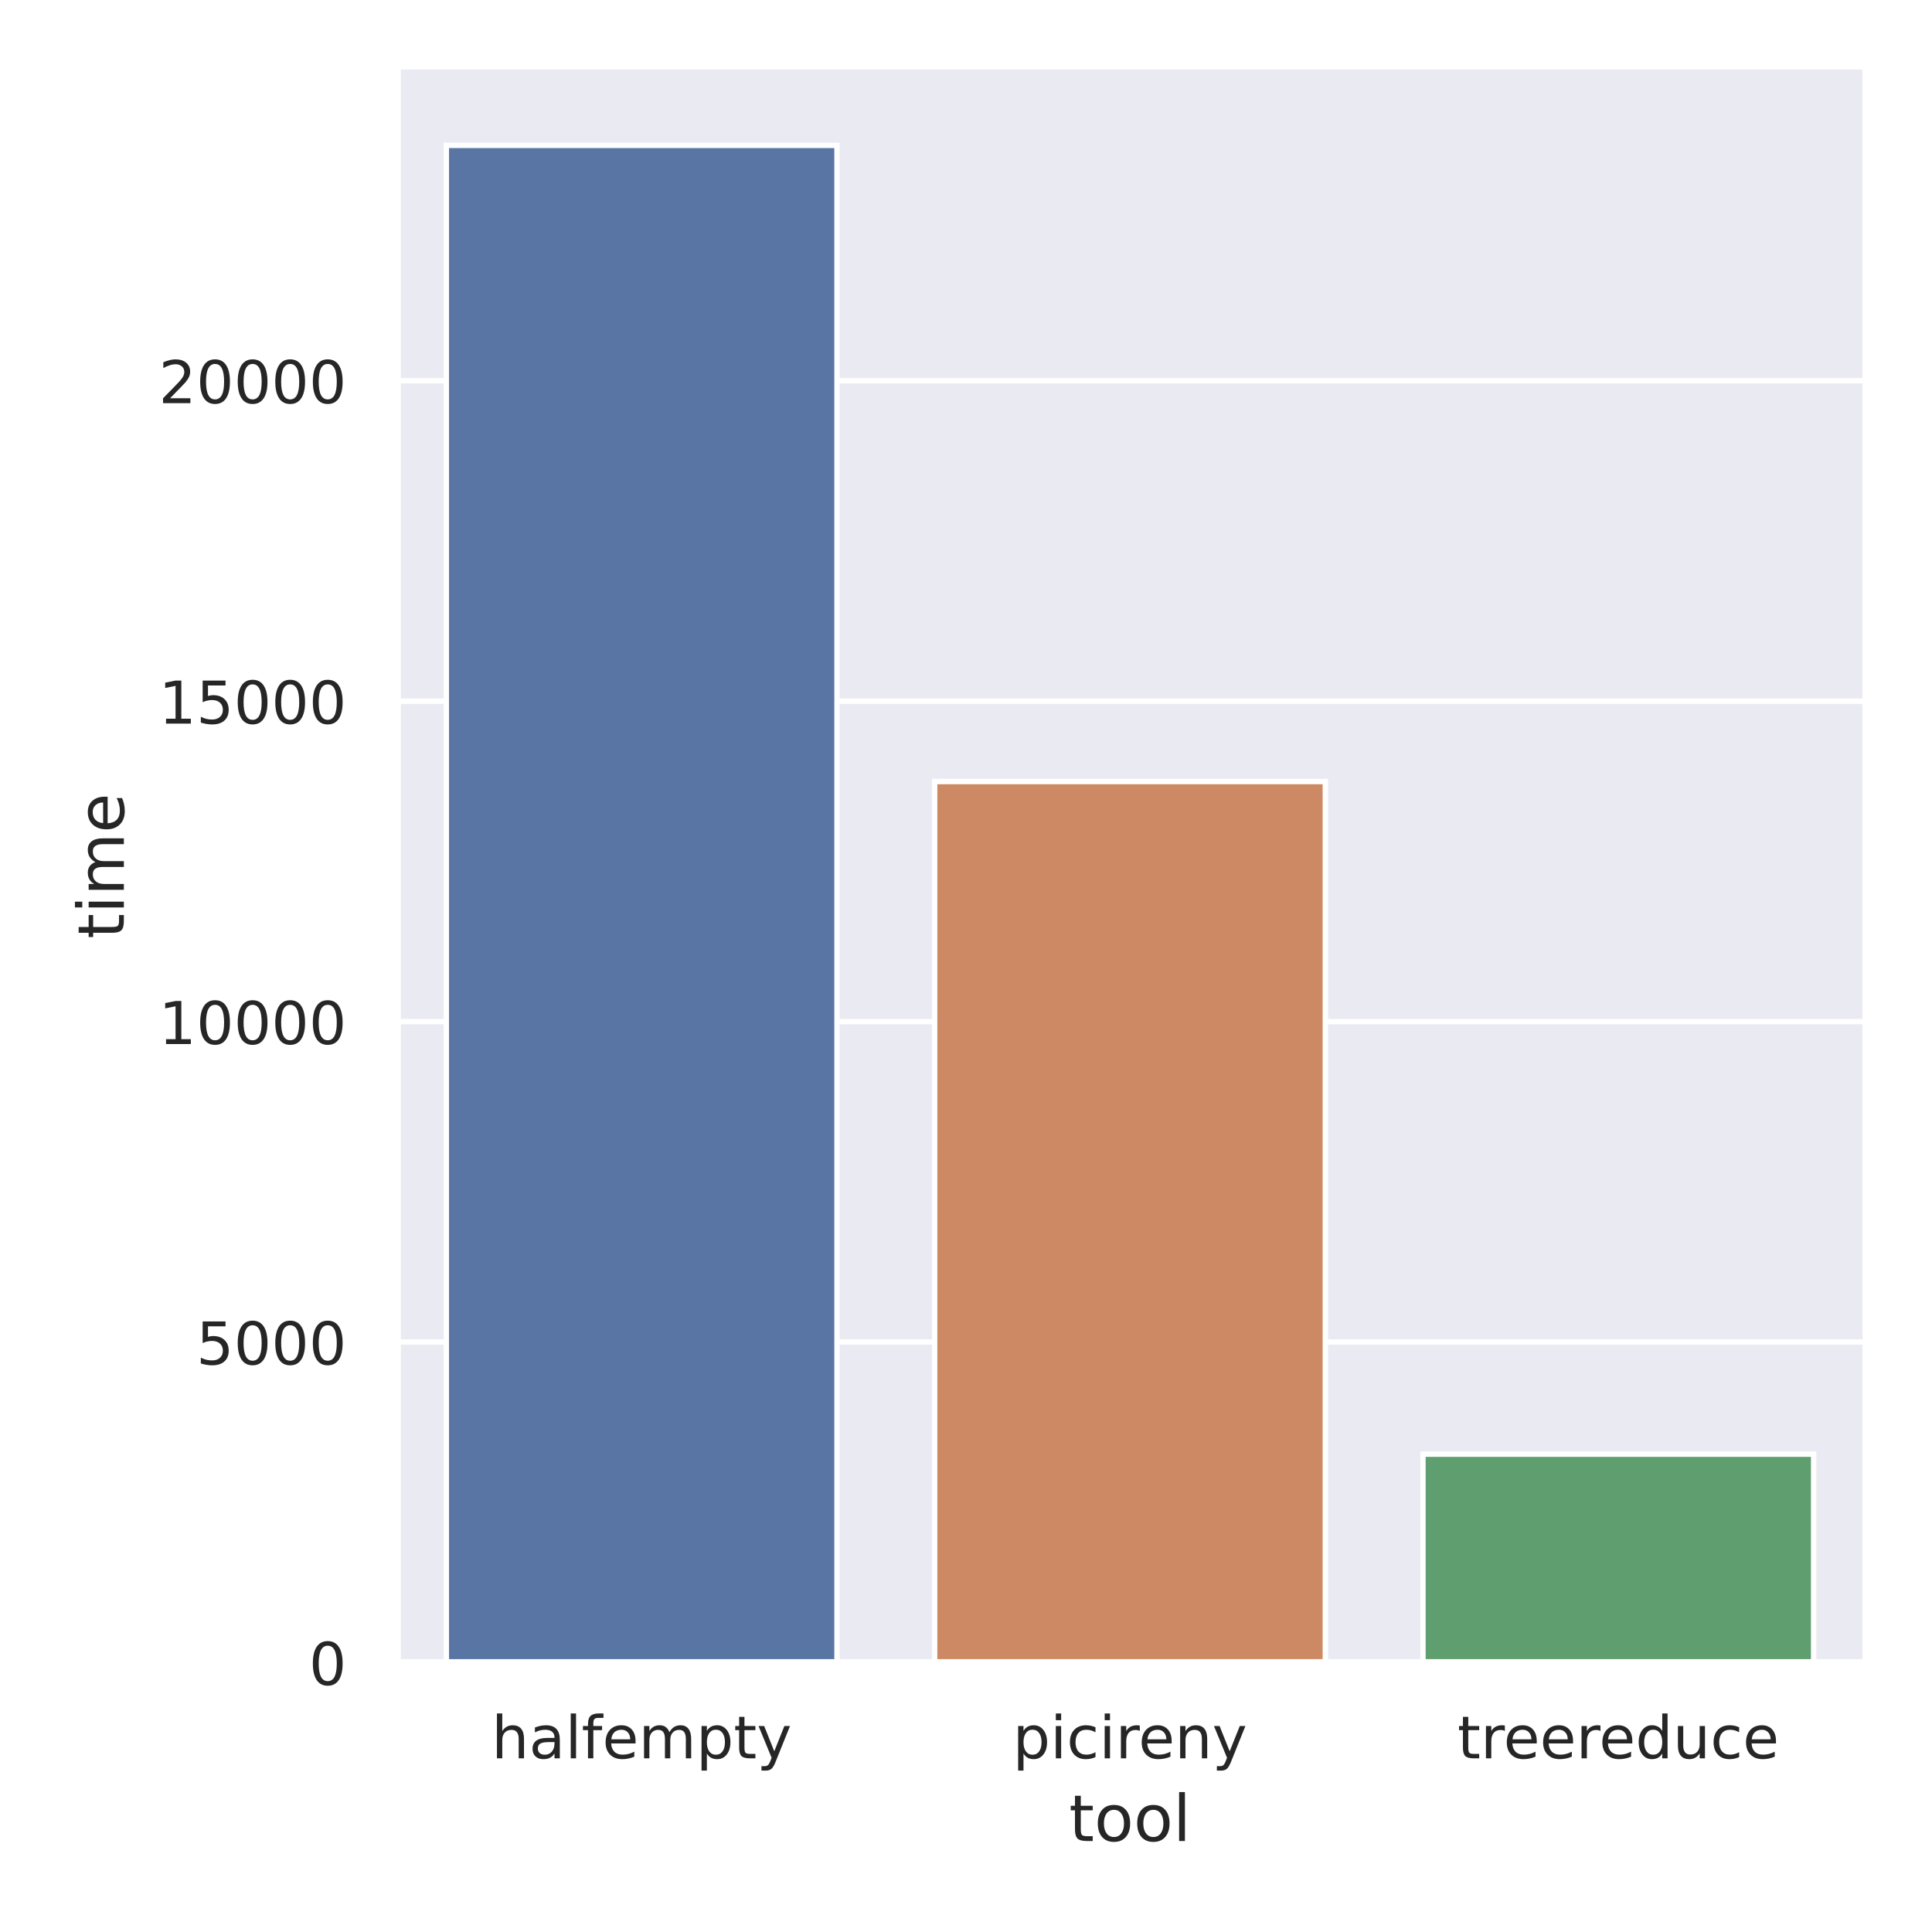
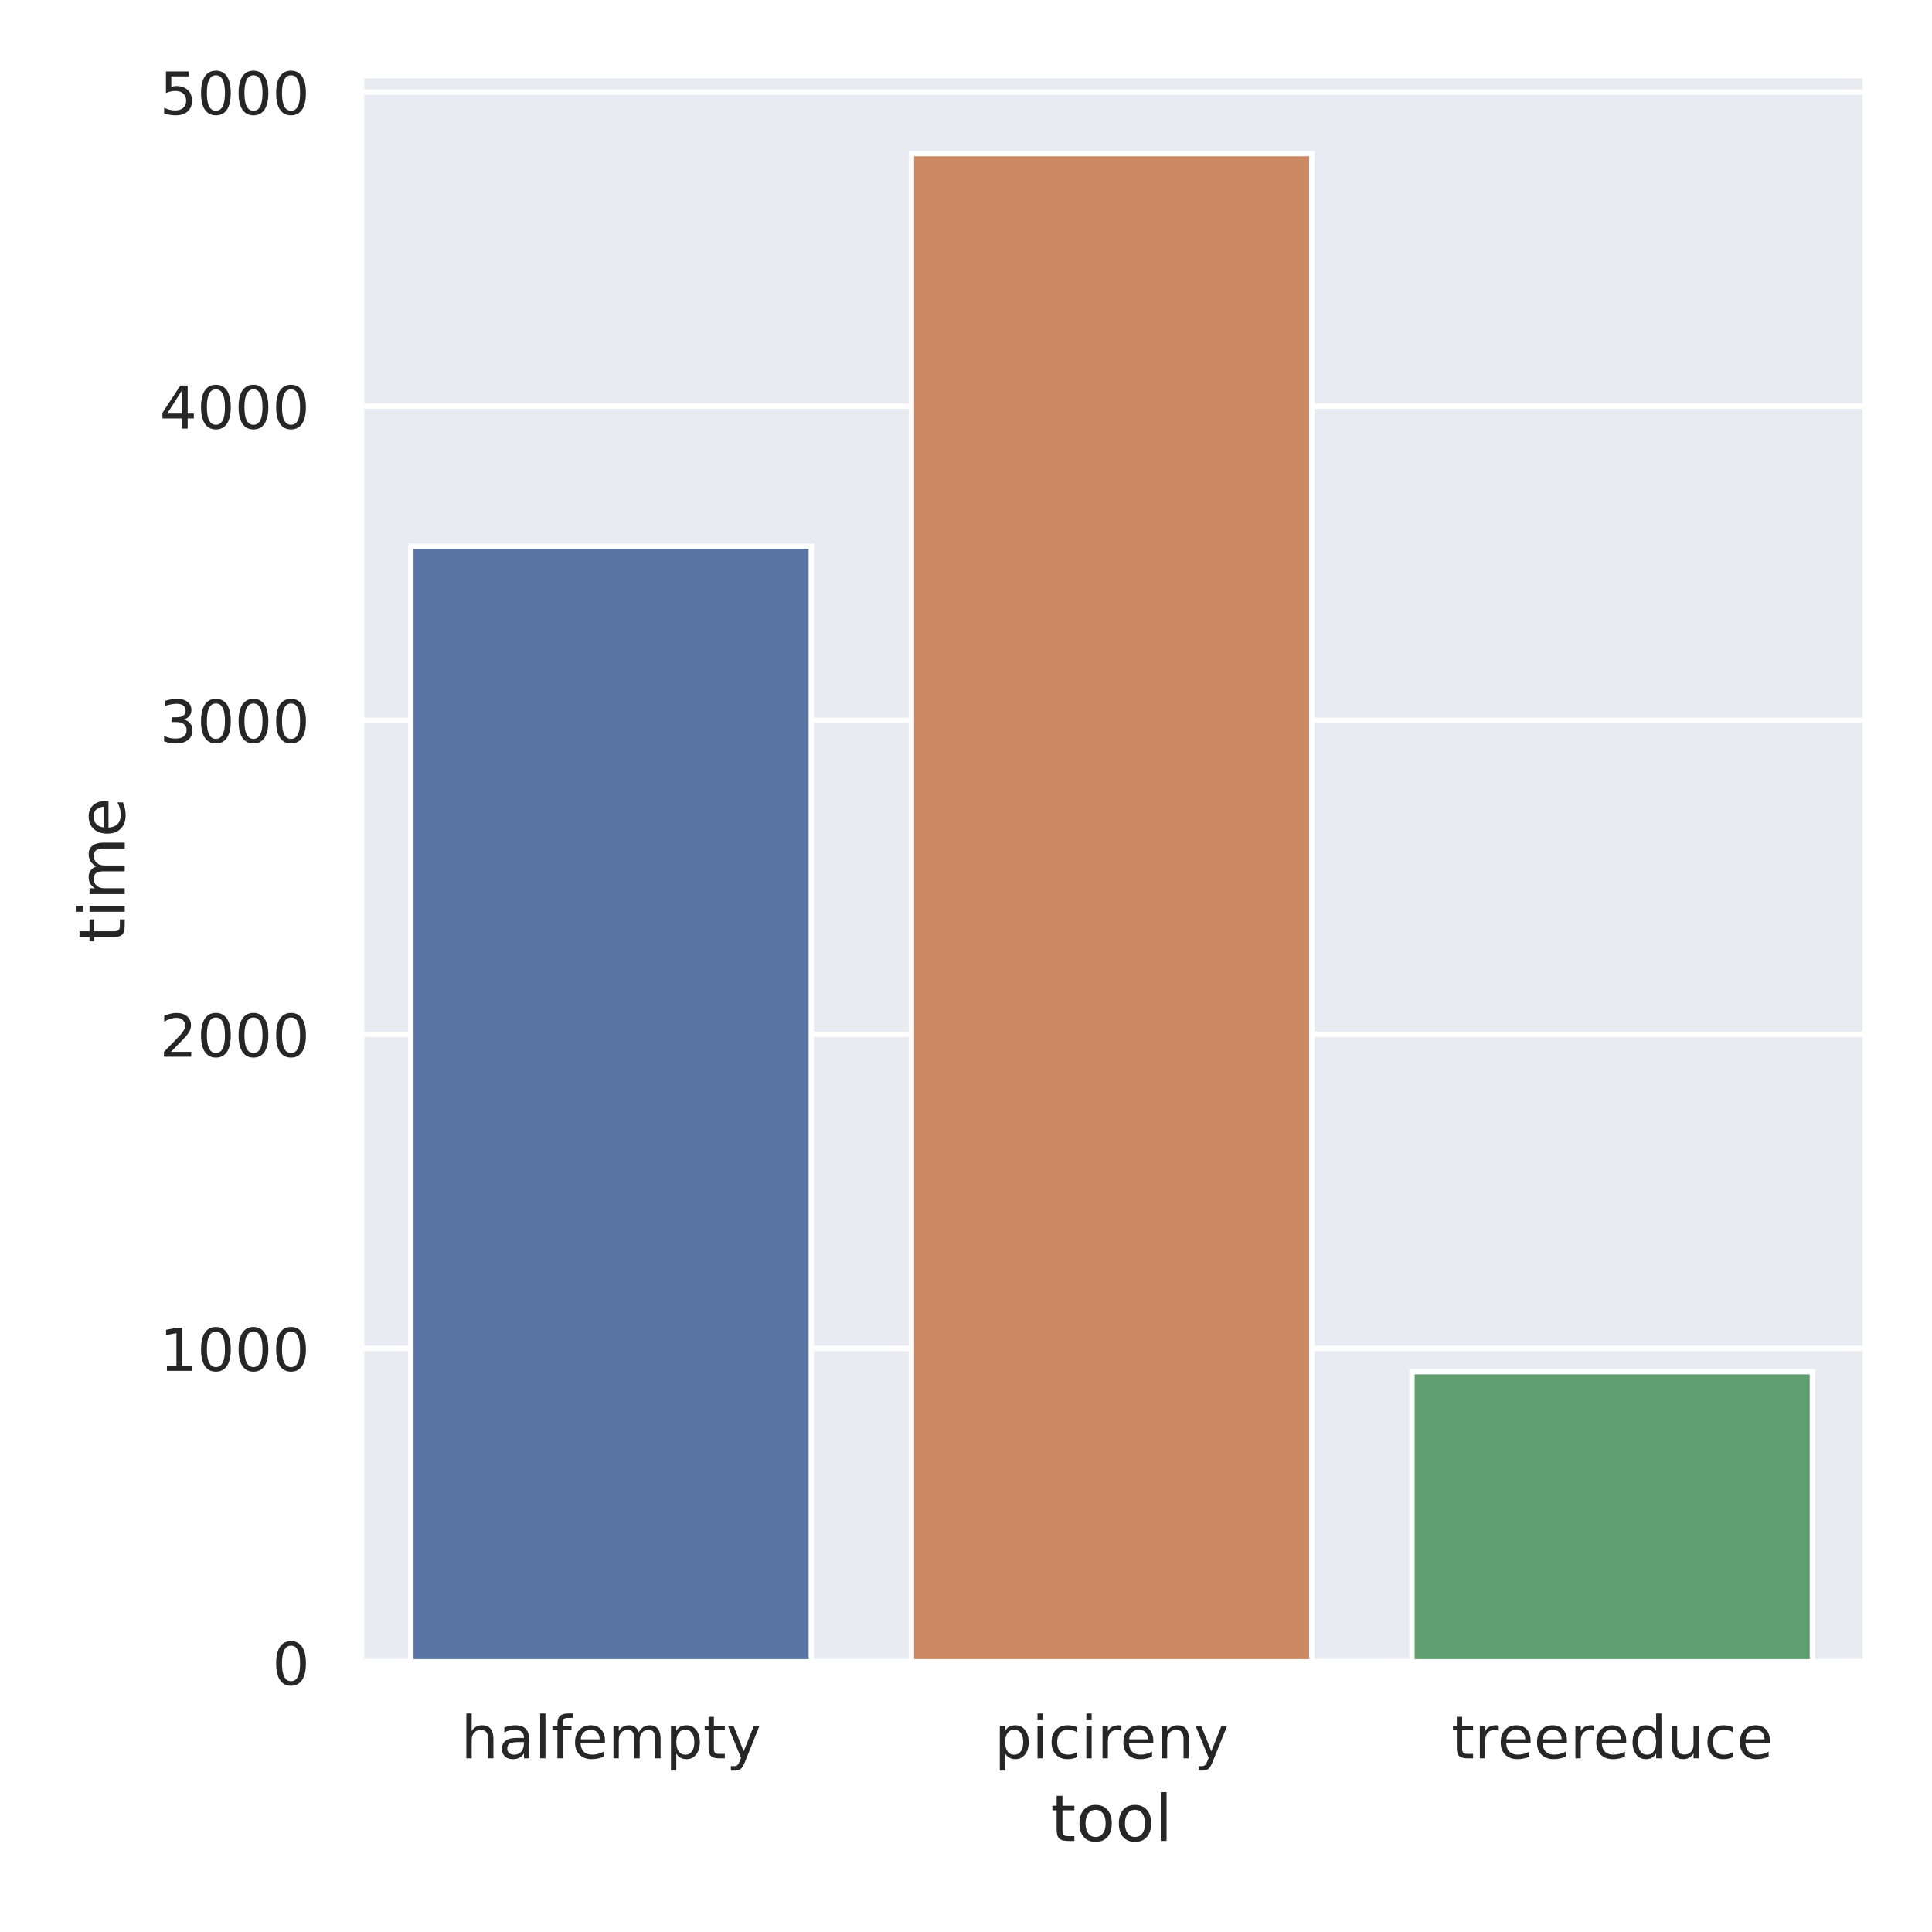
<svg xmlns="http://www.w3.org/2000/svg" xmlns:xlink="http://www.w3.org/1999/xlink" width="360pt" height="360pt" viewBox="0 0 360 360" version="1.1">
  <defs>
    <style type="text/css">*{stroke-linejoin: round; stroke-linecap: butt}</style>
  </defs>
  <g id="figure_1">
    <g id="patch_1">
      <path d="M 0 360  L 360 360  L 360 0  L 0 0  z " style="fill: #ffffff" />
    </g>
    <g id="axes_1">
      <g id="patch_2">
-         <path d="M 74.07 309.78  L 347.04 309.78  L 347.04 12.96  L 74.07 12.96  z " style="fill: #eaeaf2" />
+         <path d="M 67.23 309.78  L 347.04 309.78  L 347.04 14.568  L 67.23 14.568  z " style="fill: #eaeaf2" />
      </g>
      <g id="matplotlib.axis_1">
        <g id="xtick_1">
          <g id="text_1">
-             <g style="fill: #262626" transform="translate(91.60008 327.6383) scale(0.11 -0.11)">
+             <g style="fill: #262626" transform="translate(85.90008 327.6383) scale(0.11 -0.11)">
              <defs>
                <path id="DejaVuSans-68" d="M 3513 2113  L 3513 0  L 2938 0  L 2938 2094  Q 2938 2591 2744 2837  Q 2550 3084 2163 3084  Q 1697 3084 1428 2787  Q 1159 2491 1159 1978  L 1159 0  L 581 0  L 581 4863  L 1159 4863  L 1159 2956  Q 1366 3272 1645 3428  Q 1925 3584 2291 3584  Q 2894 3584 3203 3211  Q 3513 2838 3513 2113  z " transform="scale(0.015625)" />
                <path id="DejaVuSans-61" d="M 2194 1759  Q 1497 1759 1228 1600  Q 959 1441 959 1056  Q 959 750 1161 570  Q 1363 391 1709 391  Q 2188 391 2477 730  Q 2766 1069 2766 1631  L 2766 1759  L 2194 1759  z M 3341 1997  L 3341 0  L 2766 0  L 2766 531  Q 2569 213 2275 61  Q 1981 -91 1556 -91  Q 1019 -91 701 211  Q 384 513 384 1019  Q 384 1609 779 1909  Q 1175 2209 1959 2209  L 2766 2209  L 2766 2266  Q 2766 2663 2505 2880  Q 2244 3097 1772 3097  Q 1472 3097 1187 3025  Q 903 2953 641 2809  L 641 3341  Q 956 3463 1253 3523  Q 1550 3584 1831 3584  Q 2591 3584 2966 3190  Q 3341 2797 3341 1997  z " transform="scale(0.015625)" />
                <path id="DejaVuSans-6c" d="M 603 4863  L 1178 4863  L 1178 0  L 603 0  L 603 4863  z " transform="scale(0.015625)" />
                <path id="DejaVuSans-66" d="M 2375 4863  L 2375 4384  L 1825 4384  Q 1516 4384 1395 4259  Q 1275 4134 1275 3809  L 1275 3500  L 2222 3500  L 2222 3053  L 1275 3053  L 1275 0  L 697 0  L 697 3053  L 147 3053  L 147 3500  L 697 3500  L 697 3744  Q 697 4328 969 4595  Q 1241 4863 1831 4863  L 2375 4863  z " transform="scale(0.015625)" />
                <path id="DejaVuSans-65" d="M 3597 1894  L 3597 1613  L 953 1613  Q 991 1019 1311 708  Q 1631 397 2203 397  Q 2534 397 2845 478  Q 3156 559 3463 722  L 3463 178  Q 3153 47 2828 -22  Q 2503 -91 2169 -91  Q 1331 -91 842 396  Q 353 884 353 1716  Q 353 2575 817 3079  Q 1281 3584 2069 3584  Q 2775 3584 3186 3129  Q 3597 2675 3597 1894  z M 3022 2063  Q 3016 2534 2758 2815  Q 2500 3097 2075 3097  Q 1594 3097 1305 2825  Q 1016 2553 972 2059  L 3022 2063  z " transform="scale(0.015625)" />
                <path id="DejaVuSans-6d" d="M 3328 2828  Q 3544 3216 3844 3400  Q 4144 3584 4550 3584  Q 5097 3584 5394 3201  Q 5691 2819 5691 2113  L 5691 0  L 5113 0  L 5113 2094  Q 5113 2597 4934 2840  Q 4756 3084 4391 3084  Q 3944 3084 3684 2787  Q 3425 2491 3425 1978  L 3425 0  L 2847 0  L 2847 2094  Q 2847 2600 2669 2842  Q 2491 3084 2119 3084  Q 1678 3084 1418 2786  Q 1159 2488 1159 1978  L 1159 0  L 581 0  L 581 3500  L 1159 3500  L 1159 2956  Q 1356 3278 1631 3431  Q 1906 3584 2284 3584  Q 2666 3584 2933 3390  Q 3200 3197 3328 2828  z " transform="scale(0.015625)" />
                <path id="DejaVuSans-70" d="M 1159 525  L 1159 -1331  L 581 -1331  L 581 3500  L 1159 3500  L 1159 2969  Q 1341 3281 1617 3432  Q 1894 3584 2278 3584  Q 2916 3584 3314 3078  Q 3713 2572 3713 1747  Q 3713 922 3314 415  Q 2916 -91 2278 -91  Q 1894 -91 1617 61  Q 1341 213 1159 525  z M 3116 1747  Q 3116 2381 2855 2742  Q 2594 3103 2138 3103  Q 1681 3103 1420 2742  Q 1159 2381 1159 1747  Q 1159 1113 1420 752  Q 1681 391 2138 391  Q 2594 391 2855 752  Q 3116 1113 3116 1747  z " transform="scale(0.015625)" />
                <path id="DejaVuSans-74" d="M 1172 4494  L 1172 3500  L 2356 3500  L 2356 3053  L 1172 3053  L 1172 1153  Q 1172 725 1289 603  Q 1406 481 1766 481  L 2356 481  L 2356 0  L 1766 0  Q 1100 0 847 248  Q 594 497 594 1153  L 594 3053  L 172 3053  L 172 3500  L 594 3500  L 594 4494  L 1172 4494  z " transform="scale(0.015625)" />
                <path id="DejaVuSans-79" d="M 2059 -325  Q 1816 -950 1584 -1140  Q 1353 -1331 966 -1331  L 506 -1331  L 506 -850  L 844 -850  Q 1081 -850 1212 -737  Q 1344 -625 1503 -206  L 1606 56  L 191 3500  L 800 3500  L 1894 763  L 2988 3500  L 3597 3500  L 2059 -325  z " transform="scale(0.015625)" />
              </defs>
              <use xlink:href="#DejaVuSans-68" />
              <use xlink:href="#DejaVuSans-61" x="63.379" />
              <use xlink:href="#DejaVuSans-6c" x="124.658" />
              <use xlink:href="#DejaVuSans-66" x="152.441" />
              <use xlink:href="#DejaVuSans-65" x="187.646" />
              <use xlink:href="#DejaVuSans-6d" x="249.17" />
              <use xlink:href="#DejaVuSans-70" x="346.582" />
              <use xlink:href="#DejaVuSans-74" x="410.059" />
              <use xlink:href="#DejaVuSans-79" x="449.268" />
            </g>
          </g>
        </g>
        <g id="xtick_2">
          <g id="text_2">
-             <g style="fill: #262626" transform="translate(188.7209 327.6383) scale(0.11 -0.11)">
+             <g style="fill: #262626" transform="translate(185.3009 327.6383) scale(0.11 -0.11)">
              <defs>
                <path id="DejaVuSans-69" d="M 603 3500  L 1178 3500  L 1178 0  L 603 0  L 603 3500  z M 603 4863  L 1178 4863  L 1178 4134  L 603 4134  L 603 4863  z " transform="scale(0.015625)" />
                <path id="DejaVuSans-63" d="M 3122 3366  L 3122 2828  Q 2878 2963 2633 3030  Q 2388 3097 2138 3097  Q 1578 3097 1268 2742  Q 959 2388 959 1747  Q 959 1106 1268 751  Q 1578 397 2138 397  Q 2388 397 2633 464  Q 2878 531 3122 666  L 3122 134  Q 2881 22 2623 -34  Q 2366 -91 2075 -91  Q 1284 -91 818 406  Q 353 903 353 1747  Q 353 2603 823 3093  Q 1294 3584 2113 3584  Q 2378 3584 2631 3529  Q 2884 3475 3122 3366  z " transform="scale(0.015625)" />
                <path id="DejaVuSans-72" d="M 2631 2963  Q 2534 3019 2420 3045  Q 2306 3072 2169 3072  Q 1681 3072 1420 2755  Q 1159 2438 1159 1844  L 1159 0  L 581 0  L 581 3500  L 1159 3500  L 1159 2956  Q 1341 3275 1631 3429  Q 1922 3584 2338 3584  Q 2397 3584 2469 3576  Q 2541 3569 2628 3553  L 2631 2963  z " transform="scale(0.015625)" />
                <path id="DejaVuSans-6e" d="M 3513 2113  L 3513 0  L 2938 0  L 2938 2094  Q 2938 2591 2744 2837  Q 2550 3084 2163 3084  Q 1697 3084 1428 2787  Q 1159 2491 1159 1978  L 1159 0  L 581 0  L 581 3500  L 1159 3500  L 1159 2956  Q 1366 3272 1645 3428  Q 1925 3584 2291 3584  Q 2894 3584 3203 3211  Q 3513 2838 3513 2113  z " transform="scale(0.015625)" />
              </defs>
              <use xlink:href="#DejaVuSans-70" />
              <use xlink:href="#DejaVuSans-69" x="63.477" />
              <use xlink:href="#DejaVuSans-63" x="91.26" />
              <use xlink:href="#DejaVuSans-69" x="146.24" />
              <use xlink:href="#DejaVuSans-72" x="174.023" />
              <use xlink:href="#DejaVuSans-65" x="212.887" />
              <use xlink:href="#DejaVuSans-6e" x="274.41" />
              <use xlink:href="#DejaVuSans-79" x="337.789" />
            </g>
          </g>
        </g>
        <g id="xtick_3">
          <g id="text_3">
-             <g style="fill: #262626" transform="translate(271.576 327.6383) scale(0.11 -0.11)">
+             <g style="fill: #262626" transform="translate(270.436 327.6383) scale(0.11 -0.11)">
              <defs>
                <path id="DejaVuSans-64" d="M 2906 2969  L 2906 4863  L 3481 4863  L 3481 0  L 2906 0  L 2906 525  Q 2725 213 2448 61  Q 2172 -91 1784 -91  Q 1150 -91 751 415  Q 353 922 353 1747  Q 353 2572 751 3078  Q 1150 3584 1784 3584  Q 2172 3584 2448 3432  Q 2725 3281 2906 2969  z M 947 1747  Q 947 1113 1208 752  Q 1469 391 1925 391  Q 2381 391 2643 752  Q 2906 1113 2906 1747  Q 2906 2381 2643 2742  Q 2381 3103 1925 3103  Q 1469 3103 1208 2742  Q 947 2381 947 1747  z " transform="scale(0.015625)" />
                <path id="DejaVuSans-75" d="M 544 1381  L 544 3500  L 1119 3500  L 1119 1403  Q 1119 906 1312 657  Q 1506 409 1894 409  Q 2359 409 2629 706  Q 2900 1003 2900 1516  L 2900 3500  L 3475 3500  L 3475 0  L 2900 0  L 2900 538  Q 2691 219 2414 64  Q 2138 -91 1772 -91  Q 1169 -91 856 284  Q 544 659 544 1381  z M 1991 3584  L 1991 3584  z " transform="scale(0.015625)" />
              </defs>
              <use xlink:href="#DejaVuSans-74" />
              <use xlink:href="#DejaVuSans-72" x="39.209" />
              <use xlink:href="#DejaVuSans-65" x="78.072" />
              <use xlink:href="#DejaVuSans-65" x="139.596" />
              <use xlink:href="#DejaVuSans-72" x="201.119" />
              <use xlink:href="#DejaVuSans-65" x="239.982" />
              <use xlink:href="#DejaVuSans-64" x="301.506" />
              <use xlink:href="#DejaVuSans-75" x="364.982" />
              <use xlink:href="#DejaVuSans-63" x="428.361" />
              <use xlink:href="#DejaVuSans-65" x="483.342" />
            </g>
          </g>
        </g>
        <g id="text_4">
-           <g style="fill: #262626" transform="translate(199.1934 343.0441) scale(0.12 -0.12)">
+           <g style="fill: #262626" transform="translate(195.7734 343.0441) scale(0.12 -0.12)">
            <defs>
              <path id="DejaVuSans-6f" d="M 1959 3097  Q 1497 3097 1228 2736  Q 959 2375 959 1747  Q 959 1119 1226 758  Q 1494 397 1959 397  Q 2419 397 2687 759  Q 2956 1122 2956 1747  Q 2956 2369 2687 2733  Q 2419 3097 1959 3097  z M 1959 3584  Q 2709 3584 3137 3096  Q 3566 2609 3566 1747  Q 3566 888 3137 398  Q 2709 -91 1959 -91  Q 1206 -91 779 398  Q 353 888 353 1747  Q 353 2609 779 3096  Q 1206 3584 1959 3584  z " transform="scale(0.015625)" />
            </defs>
            <use xlink:href="#DejaVuSans-74" />
            <use xlink:href="#DejaVuSans-6f" x="39.209" />
            <use xlink:href="#DejaVuSans-6f" x="100.391" />
            <use xlink:href="#DejaVuSans-6c" x="161.572" />
          </g>
        </g>
      </g>
      <g id="matplotlib.axis_2">
        <g id="ytick_1">
          <g id="line2d_1">
-             <path d="M 74.07 309.78  L 347.04 309.78  " clip-path="url(#p82640e7505)" style="fill: none; stroke: #ffffff; stroke-linecap: round" />
+             <path d="M 67.23 309.78  L 347.04 309.78  " clip-path="url(#p1f9ef9c18c)" style="fill: none; stroke: #ffffff; stroke-linecap: round" />
          </g>
          <g id="text_5">
-             <g style="fill: #262626" transform="translate(57.57125 313.9591) scale(0.11 -0.11)">
+             <g style="fill: #262626" transform="translate(50.73125 313.9591) scale(0.11 -0.11)">
              <defs>
                <path id="DejaVuSans-30" d="M 2034 4250  Q 1547 4250 1301 3770  Q 1056 3291 1056 2328  Q 1056 1369 1301 889  Q 1547 409 2034 409  Q 2525 409 2770 889  Q 3016 1369 3016 2328  Q 3016 3291 2770 3770  Q 2525 4250 2034 4250  z M 2034 4750  Q 2819 4750 3233 4129  Q 3647 3509 3647 2328  Q 3647 1150 3233 529  Q 2819 -91 2034 -91  Q 1250 -91 836 529  Q 422 1150 422 2328  Q 422 3509 836 4129  Q 1250 4750 2034 4750  z " transform="scale(0.015625)" />
              </defs>
              <use xlink:href="#DejaVuSans-30" />
            </g>
          </g>
        </g>
        <g id="ytick_2">
          <g id="line2d_2">
-             <path d="M 74.07 250.071  L 347.04 250.071  " clip-path="url(#p82640e7505)" style="fill: none; stroke: #ffffff; stroke-linecap: round" />
+             <path d="M 67.23 251.255  L 347.04 251.255  " clip-path="url(#p1f9ef9c18c)" style="fill: none; stroke: #ffffff; stroke-linecap: round" />
          </g>
          <g id="text_6">
-             <g style="fill: #262626" transform="translate(36.575 254.2503) scale(0.11 -0.11)">
-               <defs>
-                 <path id="DejaVuSans-35" d="M 691 4666  L 3169 4666  L 3169 4134  L 1269 4134  L 1269 2991  Q 1406 3038 1543 3061  Q 1681 3084 1819 3084  Q 2600 3084 3056 2656  Q 3513 2228 3513 1497  Q 3513 744 3044 326  Q 2575 -91 1722 -91  Q 1428 -91 1123 -41  Q 819 9 494 109  L 494 744  Q 775 591 1075 516  Q 1375 441 1709 441  Q 2250 441 2565 725  Q 2881 1009 2881 1497  Q 2881 1984 2565 2268  Q 2250 2553 1709 2553  Q 1456 2553 1204 2497  Q 953 2441 691 2322  L 691 4666  z " transform="scale(0.015625)" />
-               </defs>
-               <use xlink:href="#DejaVuSans-35" />
+             <g style="fill: #262626" transform="translate(29.735 255.4342) scale(0.11 -0.11)">
+               <defs>
+                 <path id="DejaVuSans-31" d="M 794 531  L 1825 531  L 1825 4091  L 703 3866  L 703 4441  L 1819 4666  L 2450 4666  L 2450 531  L 3481 531  L 3481 0  L 794 0  L 794 531  z " transform="scale(0.015625)" />
+               </defs>
+               <use xlink:href="#DejaVuSans-31" />
              <use xlink:href="#DejaVuSans-30" x="63.623" />
              <use xlink:href="#DejaVuSans-30" x="127.246" />
              <use xlink:href="#DejaVuSans-30" x="190.869" />
            </g>
          </g>
        </g>
        <g id="ytick_3">
          <g id="line2d_3">
-             <path d="M 74.07 190.362  L 347.04 190.362  " clip-path="url(#p82640e7505)" style="fill: none; stroke: #ffffff; stroke-linecap: round" />
+             <path d="M 67.23 192.73  L 347.04 192.73  " clip-path="url(#p1f9ef9c18c)" style="fill: none; stroke: #ffffff; stroke-linecap: round" />
          </g>
          <g id="text_7">
-             <g style="fill: #262626" transform="translate(29.57625 194.5414) scale(0.11 -0.11)">
-               <defs>
-                 <path id="DejaVuSans-31" d="M 794 531  L 1825 531  L 1825 4091  L 703 3866  L 703 4441  L 1819 4666  L 2450 4666  L 2450 531  L 3481 531  L 3481 0  L 794 0  L 794 531  z " transform="scale(0.015625)" />
-               </defs>
-               <use xlink:href="#DejaVuSans-31" />
-               <use xlink:href="#DejaVuSans-30" x="63.623" />
-               <use xlink:href="#DejaVuSans-30" x="127.246" />
-               <use xlink:href="#DejaVuSans-30" x="190.869" />
-               <use xlink:href="#DejaVuSans-30" x="254.492" />
+             <g style="fill: #262626" transform="translate(29.735 196.9092) scale(0.11 -0.11)">
+               <defs>
+                 <path id="DejaVuSans-32" d="M 1228 531  L 3431 531  L 3431 0  L 469 0  L 469 531  Q 828 903 1448 1529  Q 2069 2156 2228 2338  Q 2531 2678 2651 2914  Q 2772 3150 2772 3378  Q 2772 3750 2511 3984  Q 2250 4219 1831 4219  Q 1534 4219 1204 4116  Q 875 4013 500 3803  L 500 4441  Q 881 4594 1212 4672  Q 1544 4750 1819 4750  Q 2544 4750 2975 4387  Q 3406 4025 3406 3419  Q 3406 3131 3298 2873  Q 3191 2616 2906 2266  Q 2828 2175 2409 1742  Q 1991 1309 1228 531  z " transform="scale(0.015625)" />
+               </defs>
+               <use xlink:href="#DejaVuSans-32" />
+               <use xlink:href="#DejaVuSans-30" x="63.623" />
+               <use xlink:href="#DejaVuSans-30" x="127.246" />
+               <use xlink:href="#DejaVuSans-30" x="190.869" />
            </g>
          </g>
        </g>
        <g id="ytick_4">
          <g id="line2d_4">
-             <path d="M 74.07 130.653  L 347.04 130.653  " clip-path="url(#p82640e7505)" style="fill: none; stroke: #ffffff; stroke-linecap: round" />
+             <path d="M 67.23 134.205  L 347.04 134.205  " clip-path="url(#p1f9ef9c18c)" style="fill: none; stroke: #ffffff; stroke-linecap: round" />
          </g>
          <g id="text_8">
-             <g style="fill: #262626" transform="translate(29.57625 134.8325) scale(0.11 -0.11)">
-               <use xlink:href="#DejaVuSans-31" />
-               <use xlink:href="#DejaVuSans-35" x="63.623" />
-               <use xlink:href="#DejaVuSans-30" x="127.246" />
-               <use xlink:href="#DejaVuSans-30" x="190.869" />
-               <use xlink:href="#DejaVuSans-30" x="254.492" />
+             <g style="fill: #262626" transform="translate(29.735 138.3842) scale(0.11 -0.11)">
+               <defs>
+                 <path id="DejaVuSans-33" d="M 2597 2516  Q 3050 2419 3304 2112  Q 3559 1806 3559 1356  Q 3559 666 3084 287  Q 2609 -91 1734 -91  Q 1441 -91 1130 -33  Q 819 25 488 141  L 488 750  Q 750 597 1062 519  Q 1375 441 1716 441  Q 2309 441 2620 675  Q 2931 909 2931 1356  Q 2931 1769 2642 2001  Q 2353 2234 1838 2234  L 1294 2234  L 1294 2753  L 1863 2753  Q 2328 2753 2575 2939  Q 2822 3125 2822 3475  Q 2822 3834 2567 4026  Q 2313 4219 1838 4219  Q 1578 4219 1281 4162  Q 984 4106 628 3988  L 628 4550  Q 988 4650 1302 4700  Q 1616 4750 1894 4750  Q 2613 4750 3031 4423  Q 3450 4097 3450 3541  Q 3450 3153 3228 2886  Q 3006 2619 2597 2516  z " transform="scale(0.015625)" />
+               </defs>
+               <use xlink:href="#DejaVuSans-33" />
+               <use xlink:href="#DejaVuSans-30" x="63.623" />
+               <use xlink:href="#DejaVuSans-30" x="127.246" />
+               <use xlink:href="#DejaVuSans-30" x="190.869" />
            </g>
          </g>
        </g>
        <g id="ytick_5">
          <g id="line2d_5">
-             <path d="M 74.07 70.944  L 347.04 70.944  " clip-path="url(#p82640e7505)" style="fill: none; stroke: #ffffff; stroke-linecap: round" />
+             <path d="M 67.23 75.68  L 347.04 75.68  " clip-path="url(#p1f9ef9c18c)" style="fill: none; stroke: #ffffff; stroke-linecap: round" />
          </g>
          <g id="text_9">
-             <g style="fill: #262626" transform="translate(29.57625 75.12363) scale(0.11 -0.11)">
-               <defs>
-                 <path id="DejaVuSans-32" d="M 1228 531  L 3431 531  L 3431 0  L 469 0  L 469 531  Q 828 903 1448 1529  Q 2069 2156 2228 2338  Q 2531 2678 2651 2914  Q 2772 3150 2772 3378  Q 2772 3750 2511 3984  Q 2250 4219 1831 4219  Q 1534 4219 1204 4116  Q 875 4013 500 3803  L 500 4441  Q 881 4594 1212 4672  Q 1544 4750 1819 4750  Q 2544 4750 2975 4387  Q 3406 4025 3406 3419  Q 3406 3131 3298 2873  Q 3191 2616 2906 2266  Q 2828 2175 2409 1742  Q 1991 1309 1228 531  z " transform="scale(0.015625)" />
-               </defs>
-               <use xlink:href="#DejaVuSans-32" />
-               <use xlink:href="#DejaVuSans-30" x="63.623" />
-               <use xlink:href="#DejaVuSans-30" x="127.246" />
-               <use xlink:href="#DejaVuSans-30" x="190.869" />
-               <use xlink:href="#DejaVuSans-30" x="254.492" />
-             </g>
-           </g>
-         </g>
-         <g id="text_10">
-           <g style="fill: #262626" transform="translate(23.08063 174.9253) rotate(-90) scale(0.12 -0.12)">
+             <g style="fill: #262626" transform="translate(29.735 79.85926) scale(0.11 -0.11)">
+               <defs>
+                 <path id="DejaVuSans-34" d="M 2419 4116  L 825 1625  L 2419 1625  L 2419 4116  z M 2253 4666  L 3047 4666  L 3047 1625  L 3713 1625  L 3713 1100  L 3047 1100  L 3047 0  L 2419 0  L 2419 1100  L 313 1100  L 313 1709  L 2253 4666  z " transform="scale(0.015625)" />
+               </defs>
+               <use xlink:href="#DejaVuSans-34" />
+               <use xlink:href="#DejaVuSans-30" x="63.623" />
+               <use xlink:href="#DejaVuSans-30" x="127.246" />
+               <use xlink:href="#DejaVuSans-30" x="190.869" />
+             </g>
+           </g>
+         </g>
+         <g id="ytick_6">
+           <g id="line2d_6">
+             <path d="M 67.23 17.155  L 347.04 17.155  " clip-path="url(#p1f9ef9c18c)" style="fill: none; stroke: #ffffff; stroke-linecap: round" />
+           </g>
+           <g id="text_10">
+             <g style="fill: #262626" transform="translate(29.735 21.33429) scale(0.11 -0.11)">
+               <defs>
+                 <path id="DejaVuSans-35" d="M 691 4666  L 3169 4666  L 3169 4134  L 1269 4134  L 1269 2991  Q 1406 3038 1543 3061  Q 1681 3084 1819 3084  Q 2600 3084 3056 2656  Q 3513 2228 3513 1497  Q 3513 744 3044 326  Q 2575 -91 1722 -91  Q 1428 -91 1123 -41  Q 819 9 494 109  L 494 744  Q 775 591 1075 516  Q 1375 441 1709 441  Q 2250 441 2565 725  Q 2881 1009 2881 1497  Q 2881 1984 2565 2268  Q 2250 2553 1709 2553  Q 1456 2553 1204 2497  Q 953 2441 691 2322  L 691 4666  z " transform="scale(0.015625)" />
+               </defs>
+               <use xlink:href="#DejaVuSans-35" />
+               <use xlink:href="#DejaVuSans-30" x="63.623" />
+               <use xlink:href="#DejaVuSans-30" x="127.246" />
+               <use xlink:href="#DejaVuSans-30" x="190.869" />
+             </g>
+           </g>
+         </g>
+         <g id="text_11">
+           <g style="fill: #262626" transform="translate(23.23937 175.7295) rotate(-90) scale(0.12 -0.12)">
            <use xlink:href="#DejaVuSans-74" />
            <use xlink:href="#DejaVuSans-69" x="39.209" />
            <use xlink:href="#DejaVuSans-6d" x="66.992" />
            <use xlink:href="#DejaVuSans-65" x="164.404" />
          </g>
        </g>
      </g>
      <g id="patch_3">
-         <path d="M 83.169 309.78  L 155.961 309.78  L 155.961 27.094  L 83.169 27.094  z " clip-path="url(#p82640e7505)" style="fill: #5875a4; stroke: #ffffff; stroke-linejoin: miter" />
+         <path d="M 76.557 309.78  L 151.173 309.78  L 151.173 101.782  L 76.557 101.782  z " clip-path="url(#p1f9ef9c18c)" style="fill: #5875a4; stroke: #ffffff; stroke-linejoin: miter" />
      </g>
      <g id="patch_4">
-         <path d="M 174.159 309.78  L 246.951 309.78  L 246.951 145.628  L 174.159 145.628  z " clip-path="url(#p82640e7505)" style="fill: #cc8963; stroke: #ffffff; stroke-linejoin: miter" />
+         <path d="M 169.827 309.78  L 244.443 309.78  L 244.443 28.626  L 169.827 28.626  z " clip-path="url(#p1f9ef9c18c)" style="fill: #cc8963; stroke: #ffffff; stroke-linejoin: miter" />
      </g>
      <g id="patch_5">
-         <path d="M 265.149 309.78  L 337.941 309.78  L 337.941 270.969  L 265.149 270.969  z " clip-path="url(#p82640e7505)" style="fill: #5f9e6e; stroke: #ffffff; stroke-linejoin: miter" />
-       </g>
-       <g id="line2d_6">
-         <path clip-path="url(#p82640e7505)" style="fill: none; stroke: #424242; stroke-width: 2.7; stroke-linecap: round" />
+         <path d="M 263.097 309.78  L 337.713 309.78  L 337.713 255.586  L 263.097 255.586  z " clip-path="url(#p1f9ef9c18c)" style="fill: #5f9e6e; stroke: #ffffff; stroke-linejoin: miter" />
      </g>
      <g id="line2d_7">
-         <path clip-path="url(#p82640e7505)" style="fill: none; stroke: #424242; stroke-width: 2.7; stroke-linecap: round" />
+         <path clip-path="url(#p1f9ef9c18c)" style="fill: none; stroke: #424242; stroke-width: 2.7; stroke-linecap: round" />
      </g>
      <g id="line2d_8">
-         <path clip-path="url(#p82640e7505)" style="fill: none; stroke: #424242; stroke-width: 2.7; stroke-linecap: round" />
+         <path clip-path="url(#p1f9ef9c18c)" style="fill: none; stroke: #424242; stroke-width: 2.7; stroke-linecap: round" />
+       </g>
+       <g id="line2d_9">
+         <path clip-path="url(#p1f9ef9c18c)" style="fill: none; stroke: #424242; stroke-width: 2.7; stroke-linecap: round" />
      </g>
      <g id="patch_6">
-         <path d="M 74.07 309.78  L 74.07 12.96  " style="fill: none; stroke: #ffffff; stroke-width: 1.25; stroke-linejoin: miter; stroke-linecap: square" />
+         <path d="M 67.23 309.78  L 67.23 14.568  " style="fill: none; stroke: #ffffff; stroke-width: 1.25; stroke-linejoin: miter; stroke-linecap: square" />
      </g>
      <g id="patch_7">
-         <path d="M 74.07 309.78  L 347.04 309.78  " style="fill: none; stroke: #ffffff; stroke-width: 1.25; stroke-linejoin: miter; stroke-linecap: square" />
+         <path d="M 67.23 309.78  L 347.04 309.78  " style="fill: none; stroke: #ffffff; stroke-width: 1.25; stroke-linejoin: miter; stroke-linecap: square" />
      </g>
    </g>
  </g>
  <defs>
-     <clipPath id="p82640e7505">
-       <rect x="74.07" y="12.96" width="272.97" height="296.82" />
+     <clipPath id="p1f9ef9c18c">
+       <rect x="67.23" y="14.568" width="279.81" height="295.212" />
    </clipPath>
  </defs>
</svg>
